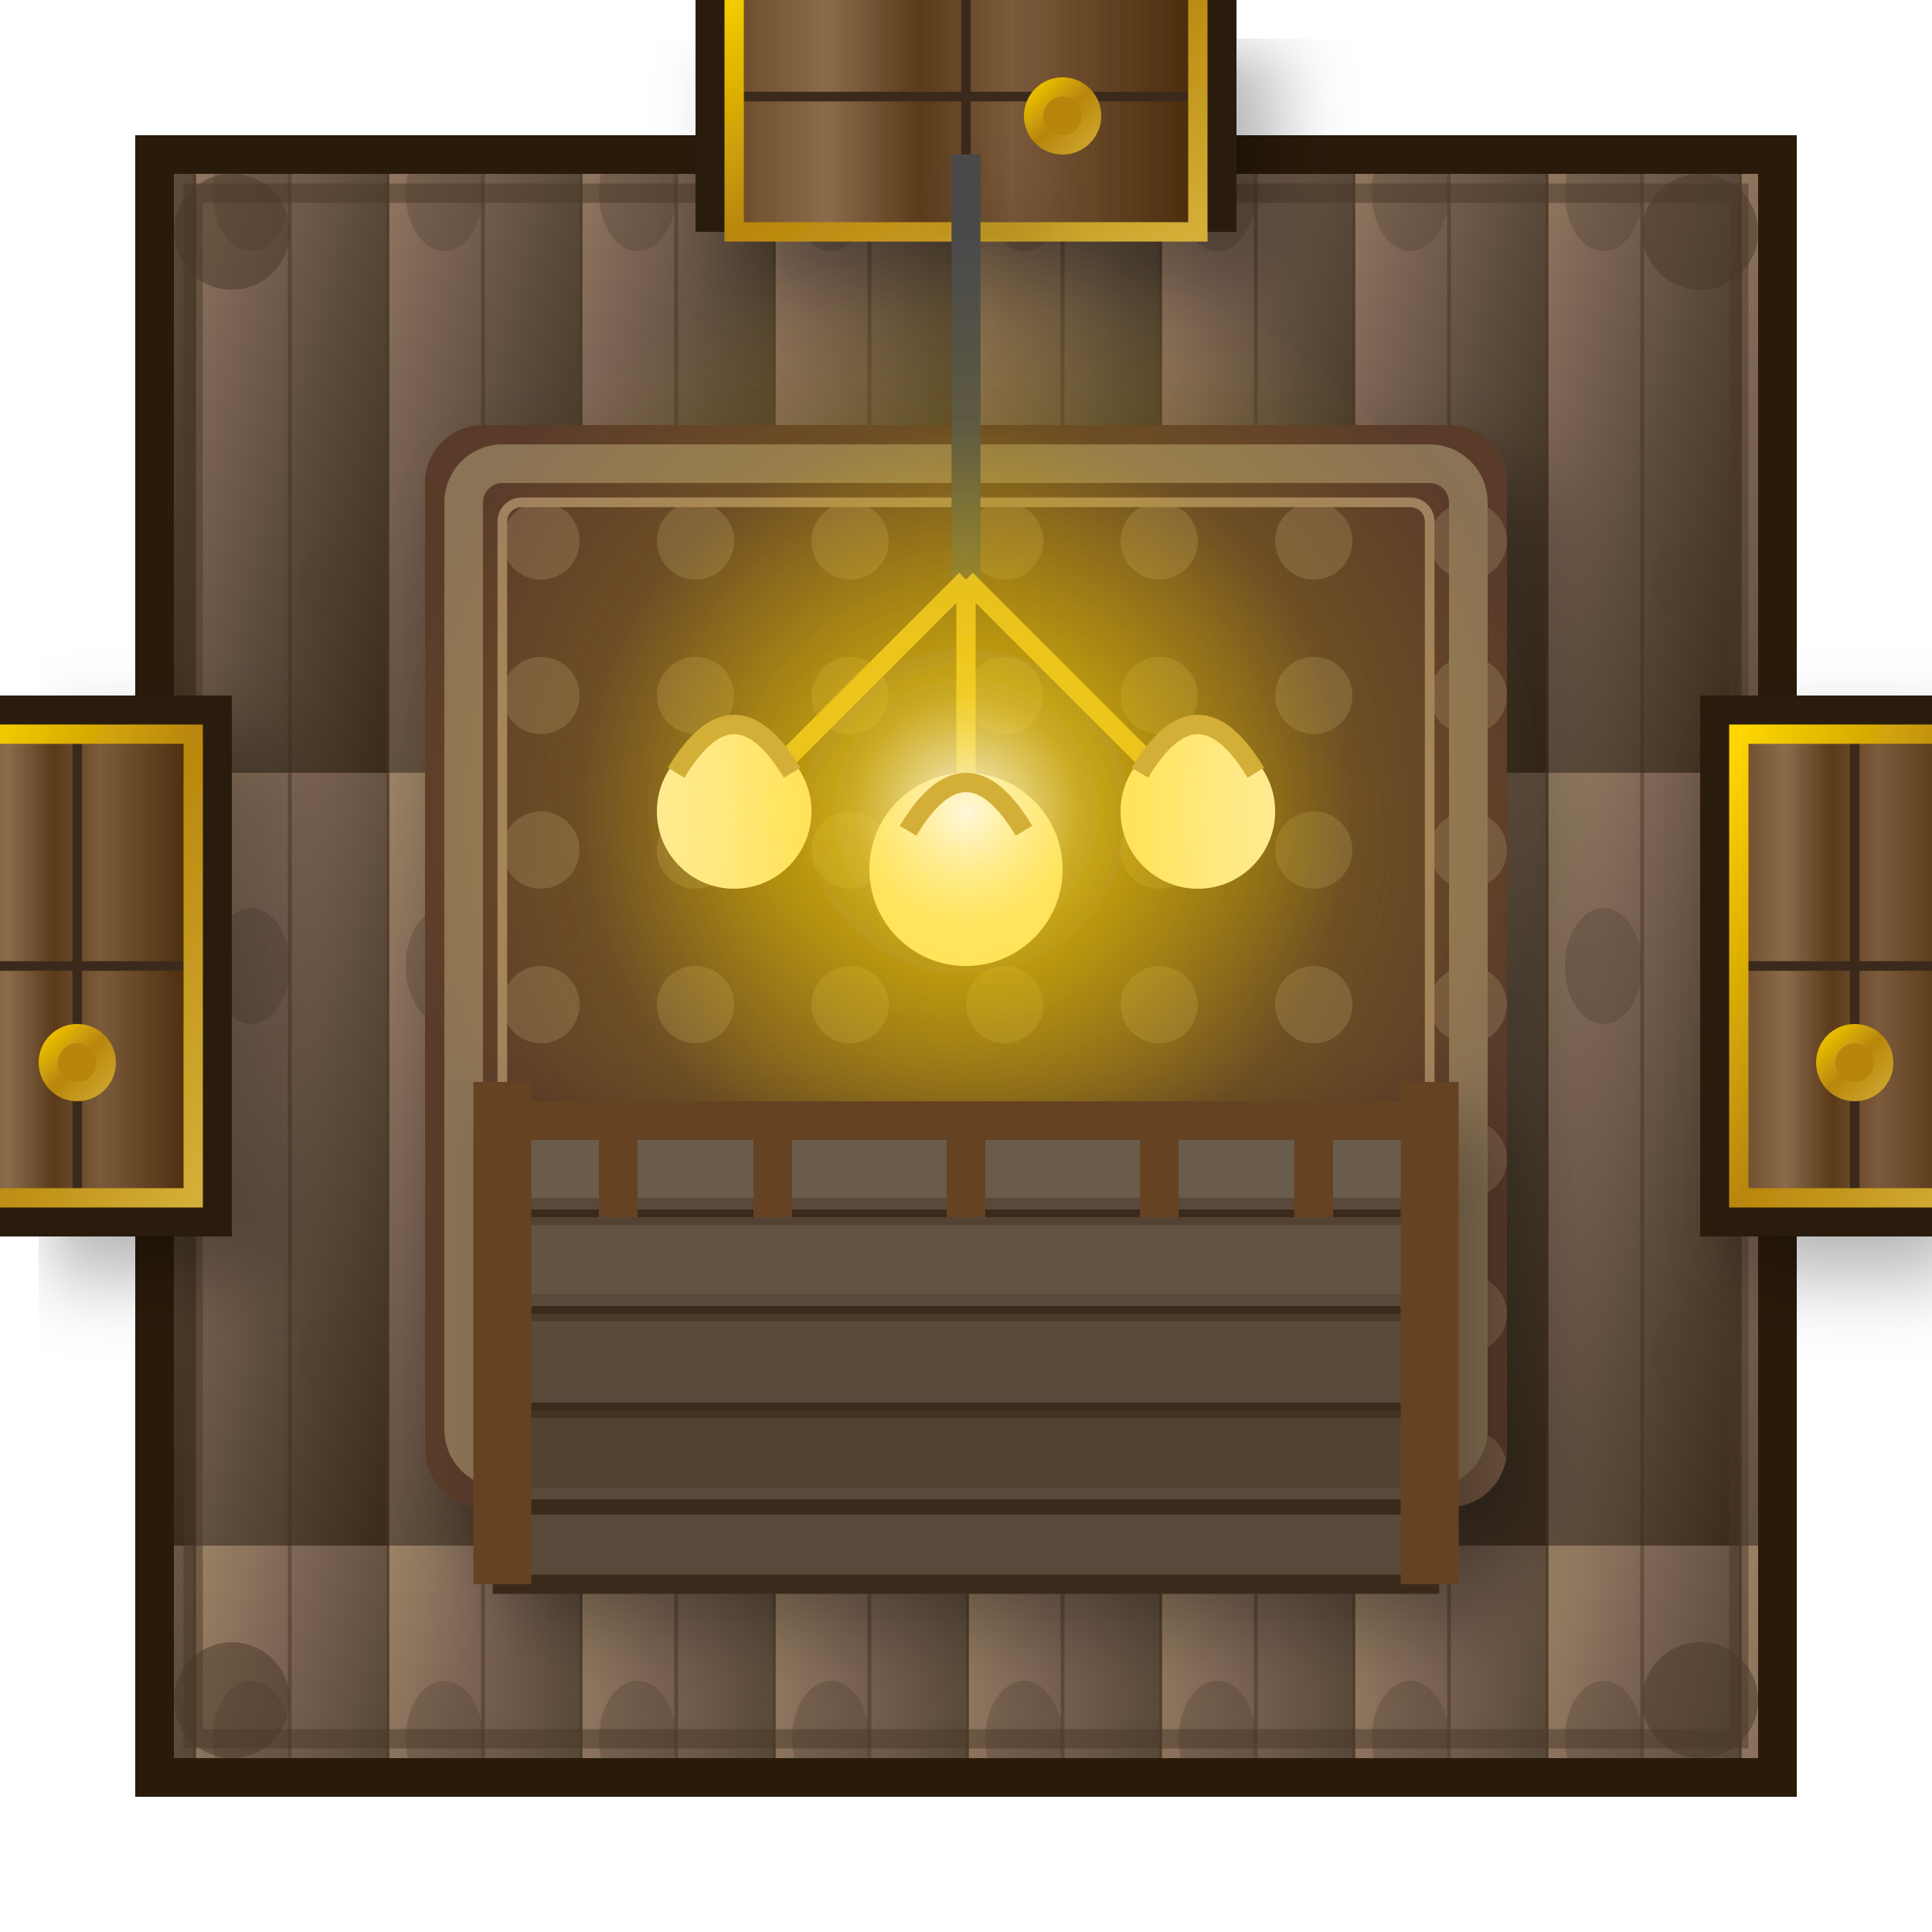
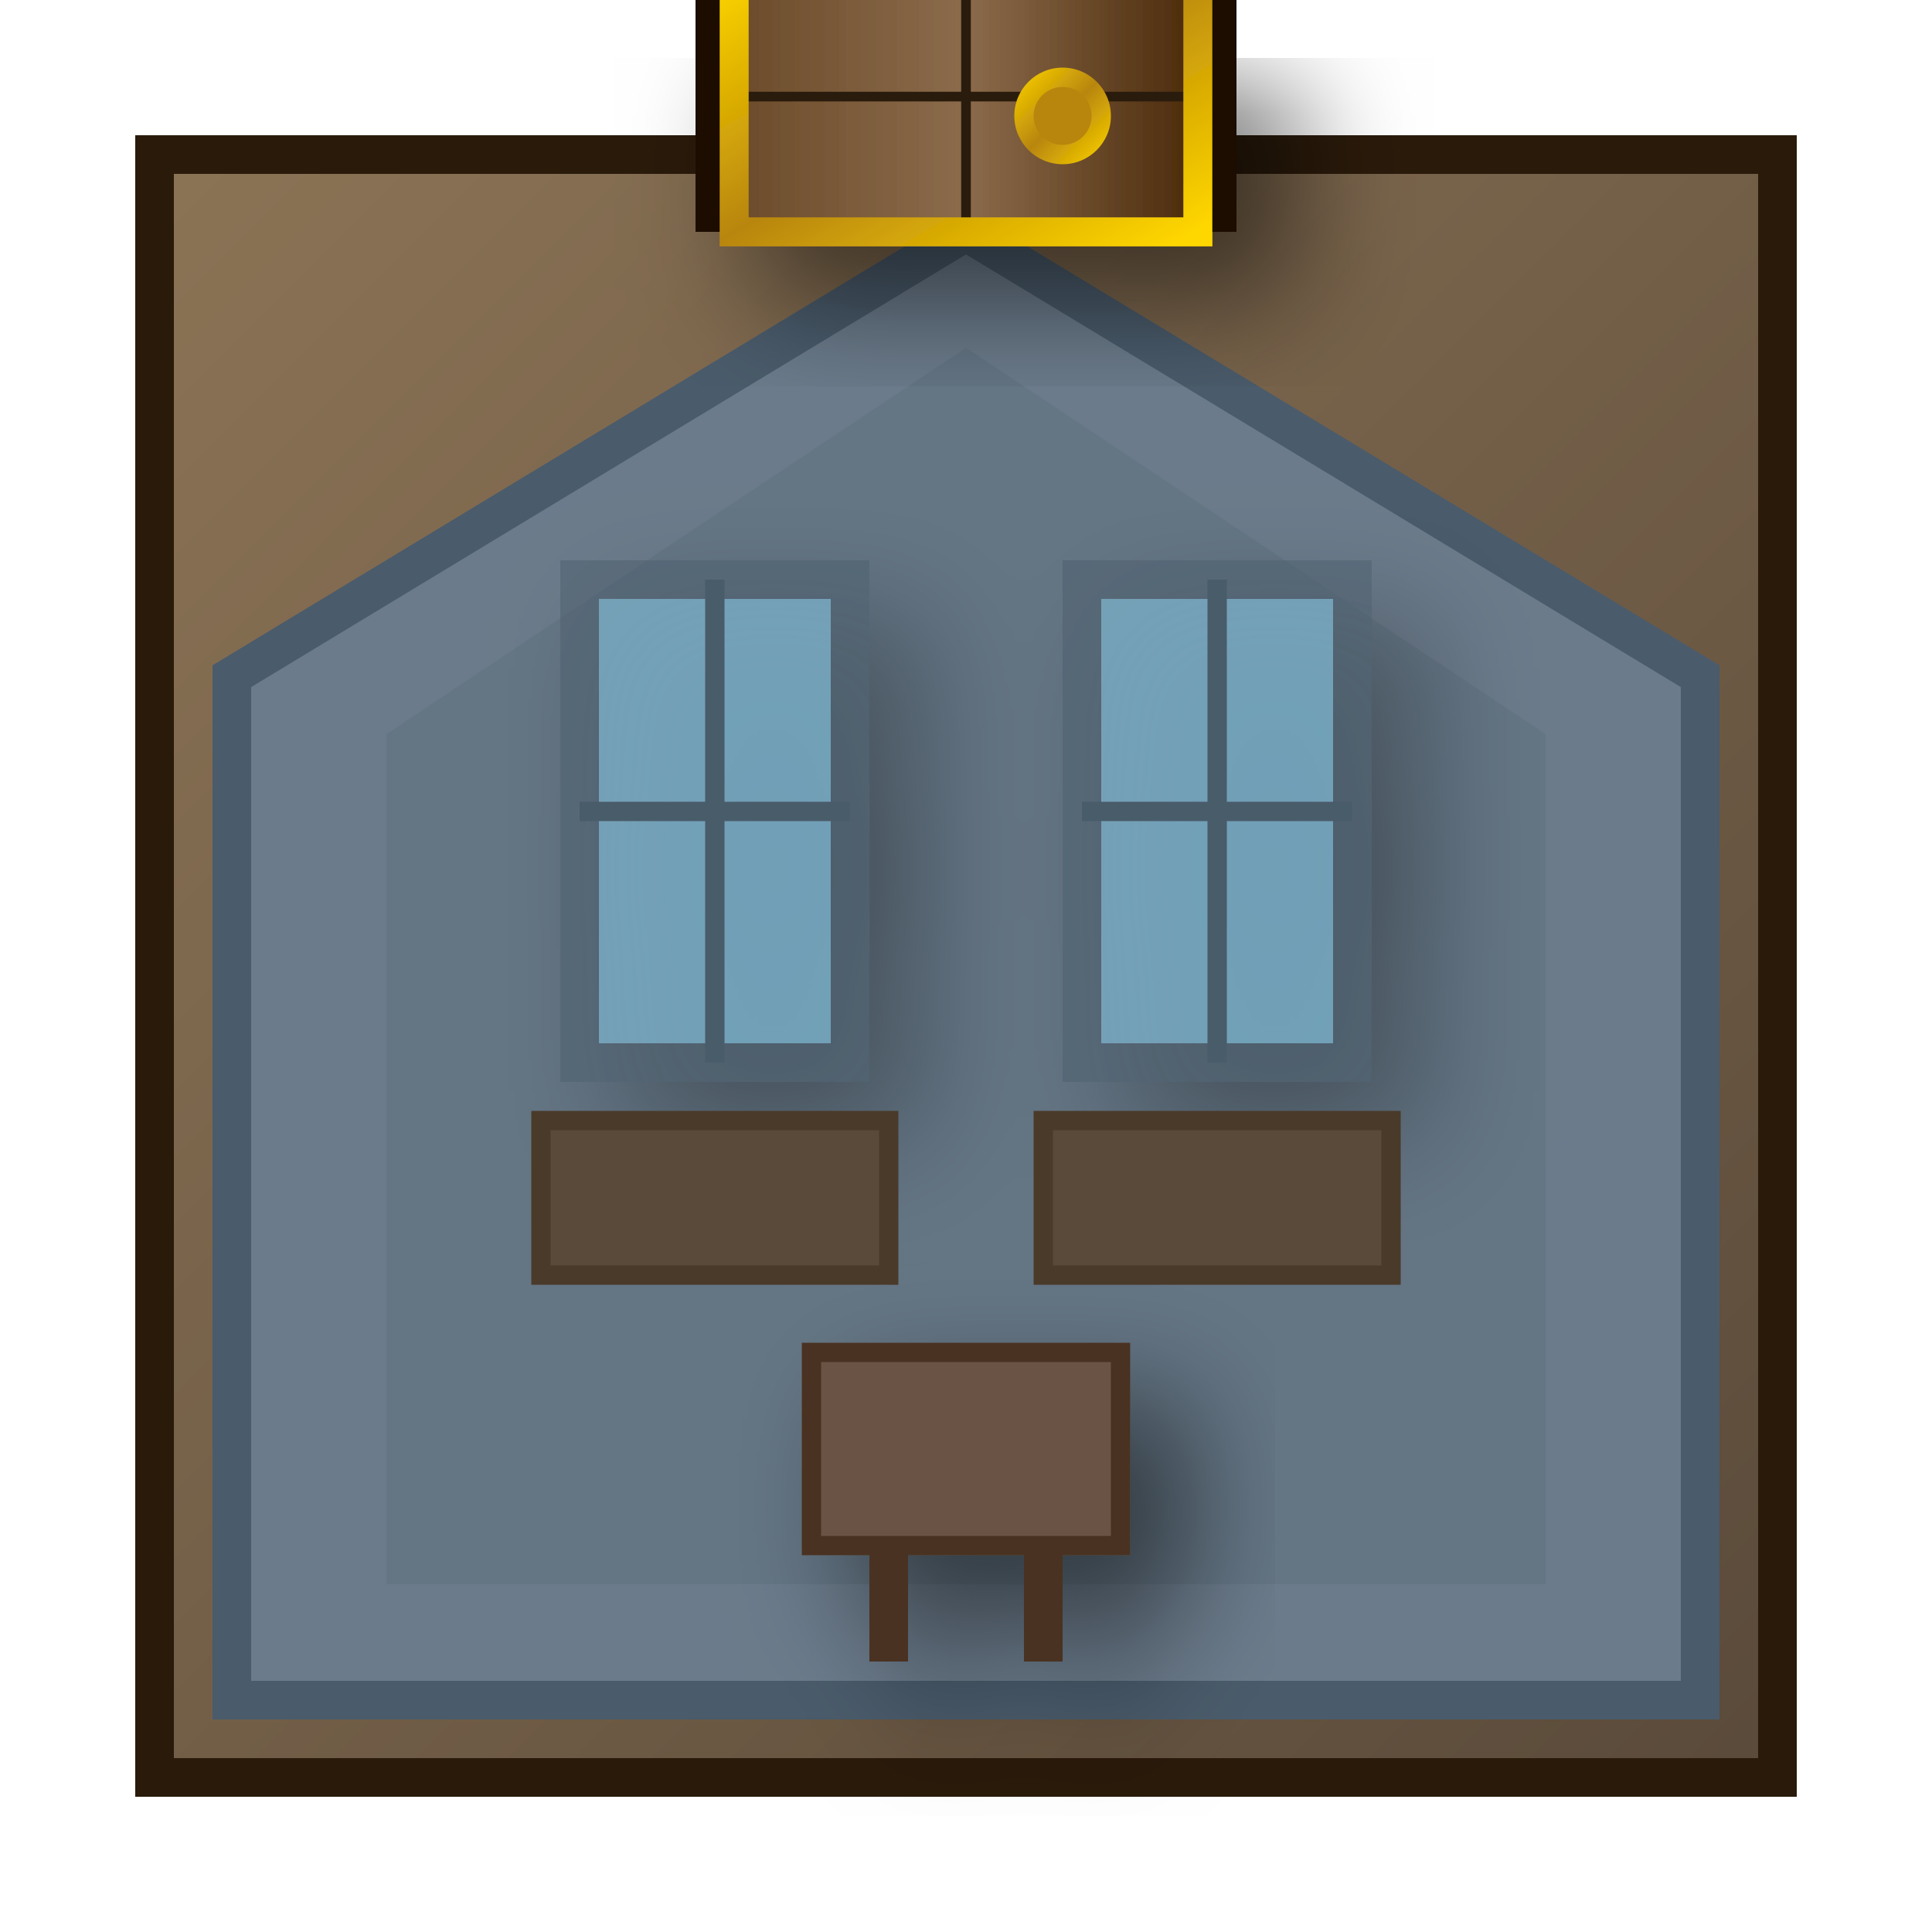
<svg xmlns="http://www.w3.org/2000/svg" viewBox="0 0 100 100" width="400" height="400">
  <defs>
    <linearGradient id="floorGrad" x1="0%" y1="0%" x2="100%" y2="100%">
-       <stop offset="0%" style="stop-color:#9B8365" />
-       <stop offset="30%" style="stop-color:#7B6354" />
-       <stop offset="60%" style="stop-color:#5A4A3A" />
-       <stop offset="100%" style="stop-color:#3A2A1A" />
+       <stop offset="0%" style="stop-color:#8B7355" />
+       <stop offset="100%" style="stop-color:#5A4A3A" />
    </linearGradient>
-     <pattern id="woodPattern" x="0" y="0" width="10" height="40" patternUnits="userSpaceOnUse">
-       <rect width="10" height="40" fill="url(#floorGrad)" />
-       <line x1="0" y1="0" x2="0" y2="40" stroke="#2A1A0A" stroke-width="0.3" opacity="0.6" />
-       <line x1="5" y1="0" x2="5" y2="40" stroke="#3A2A1A" stroke-width="0.2" opacity="0.4" />
-       <ellipse cx="3" cy="10" rx="2" ry="3" fill="#4A3A2A" opacity="0.3" />
-       <ellipse cx="7" cy="30" rx="1.5" ry="2" fill="#4A3A2A" opacity="0.2" />
-     </pattern>
    <linearGradient id="doorWood" x1="0%" y1="0%" x2="100%" y2="0%">
      <stop offset="0%" style="stop-color:#6B4B2A" />
-       <stop offset="20%" style="stop-color:#8B6B4B" />
-       <stop offset="40%" style="stop-color:#5A3A1A" />
-       <stop offset="60%" style="stop-color:#7B5B3B" />
+       <stop offset="50%" style="stop-color:#8B6B4B" />
      <stop offset="100%" style="stop-color:#4A2A0A" />
    </linearGradient>
    <linearGradient id="goldTrim" x1="0%" y1="0%" x2="100%" y2="100%">
      <stop offset="0%" style="stop-color:#FFD700" />
      <stop offset="50%" style="stop-color:#B8860B" />
-       <stop offset="100%" style="stop-color:#D4AF37" />
+       <stop offset="100%" style="stop-color:#FFD700" />
    </linearGradient>
-     <radialGradient id="lampGlow" cx="50%" cy="50%" r="50%">
-       <stop offset="0%" style="stop-color:#FFF8DC;stop-opacity:0.9" />
-       <stop offset="30%" style="stop-color:#FFD700;stop-opacity:0.5" />
-       <stop offset="70%" style="stop-color:#FFD700;stop-opacity:0.2" />
-       <stop offset="100%" style="stop-color:#FFD700;stop-opacity:0" />
-     </radialGradient>
-     <pattern id="carpetPattern" x="0" y="0" width="8" height="8" patternUnits="userSpaceOnUse">
-       <rect width="8" height="8" fill="#5A3A2A" />
-       <circle cx="4" cy="4" r="2" fill="#8B7355" opacity="0.5" />
-     </pattern>
    <filter id="softShadow" x="-50%" y="-50%" width="200%" height="200%">
-       <feGaussianBlur in="SourceAlpha" stdDeviation="2" />
-       <feOffset dx="2" dy="2" result="offsetblur" />
+       <feGaussianBlur in="SourceAlpha" stdDeviation="3" />
+       <feOffset dx="3" dy="3" result="offsetblur" />
      <feComponentTransfer>
-         <feFuncA type="linear" slope="0.3" />
+         <feFuncA type="linear" slope="0.5" />
      </feComponentTransfer>
      <feMerge>
        <feMergeNode />
        <feMergeNode in="SourceGraphic" />
      </feMerge>
    </filter>
-     <filter id="innerGlow">
-       <feGaussianBlur in="SourceAlpha" stdDeviation="3" result="blur" />
-       <feComposite in="blur" in2="SourceAlpha" operator="arithmetic" k2="-1" k3="1" result="shadowDiff" />
-       <feFlood flood-color="#FFD700" flood-opacity="0.3" />
-       <feComposite in2="shadowDiff" operator="in" />
-       <feComposite in2="SourceGraphic" operator="over" />
-     </filter>
  </defs>
-   <rect x="8" y="8" width="84" height="84" fill="url(#woodPattern)" stroke="#2A1A0A" stroke-width="2" />
-   <rect x="10" y="10" width="80" height="80" fill="none" stroke="#4A3728" stroke-width="1" opacity="0.5" />
+   <rect x="8" y="8" width="84" height="84" fill="url(#floorGrad)" stroke="#2A1A0A" stroke-width="2" />
+   <polygon points="50,12 88,35 88,88 12,88 12,35" fill="#6B7B8B" stroke="#4A5B6B" stroke-width="2" />
+   <polygon points="50,18 80,38 80,82 20,82 20,38" fill="#5A6B7B" opacity="0.4" />
  <g filter="url(#softShadow)">
-     <rect x="36" y="-4" width="28" height="16" fill="#2A1A0A" />
-     <rect x="38" y="-2" width="24" height="14" fill="url(#doorWood)" />
-     <line x1="50" y1="-2" x2="50" y2="12" stroke="#3A2A1A" stroke-width="0.5" />
-     <line x1="38" y1="5" x2="62" y2="5" stroke="#3A2A1A" stroke-width="0.5" />
-     <rect x="38" y="-2" width="24" height="14" fill="none" stroke="url(#goldTrim)" stroke-width="1" />
-     <circle cx="55" cy="6" r="2" fill="url(#goldTrim)" />
-     <circle cx="55" cy="6" r="1" fill="#B8860B" />
+     <rect x="30" y="30" width="14" height="25" fill="#87CEEB" opacity="0.5" stroke="#4A5B6B" stroke-width="2" />
+     <line x1="37" y1="30" x2="37" y2="55" stroke="#4A5B6B" stroke-width="1" />
+     <line x1="30" y1="42" x2="44" y2="42" stroke="#4A5B6B" stroke-width="1" />
+     <rect x="56" y="30" width="14" height="25" fill="#87CEEB" opacity="0.5" stroke="#4A5B6B" stroke-width="2" />
+     <line x1="63" y1="30" x2="63" y2="55" stroke="#4A5B6B" stroke-width="1" />
+     <line x1="56" y1="42" x2="70" y2="42" stroke="#4A5B6B" stroke-width="1" />
+   </g>
+   <rect x="28" y="58" width="18" height="8" fill="#5A4A3A" stroke="#4A3A2A" />
+   <rect x="54" y="58" width="18" height="8" fill="#5A4A3A" stroke="#4A3A2A" />
+   <g filter="url(#softShadow)">
+     <rect x="42" y="70" width="16" height="10" fill="#6B5344" stroke="#4A3324" stroke-width="1" />
+     <line x1="46" y1="80" x2="46" y2="86" stroke="#4A3324" stroke-width="2" />
+     <line x1="54" y1="80" x2="54" y2="86" stroke="#4A3324" stroke-width="2" />
  </g>
  <g filter="url(#softShadow)">
-     <rect x="88" y="36" width="16" height="28" fill="#2A1A0A" />
-     <rect x="90" y="38" width="12" height="24" fill="url(#doorWood)" />
-     <line x1="90" y1="50" x2="102" y2="50" stroke="#3A2A1A" stroke-width="0.5" />
-     <line x1="96" y1="38" x2="96" y2="62" stroke="#3A2A1A" stroke-width="0.5" />
-     <rect x="90" y="38" width="12" height="24" fill="none" stroke="url(#goldTrim)" stroke-width="1" />
-     <circle cx="96" cy="55" r="2" fill="url(#goldTrim)" />
-     <circle cx="96" cy="55" r="1" fill="#B8860B" />
+     <rect x="36" y="-4" width="28" height="16" fill="#1A0A00" />
+     <rect x="38" y="-2" width="24" height="14" fill="url(#doorWood)" />
+     <line x1="50" y1="-2" x2="50" y2="12" stroke="#2A1A0A" stroke-width="0.5" />
+     <line x1="38" y1="5" x2="62" y2="5" stroke="#2A1A0A" stroke-width="0.5" />
+     <rect x="38" y="-2" width="24" height="14" fill="none" stroke="url(#goldTrim)" stroke-width="1.5" />
+     <circle cx="55" cy="6" r="2.5" fill="url(#goldTrim)" />
+     <circle cx="55" cy="6" r="1.5" fill="#B8860B" />
  </g>
-   <g filter="url(#softShadow)">
-     <rect x="-4" y="36" width="16" height="28" fill="#2A1A0A" />
-     <rect x="-2" y="38" width="12" height="24" fill="url(#doorWood)" />
-     <line x1="-2" y1="50" x2="10" y2="50" stroke="#3A2A1A" stroke-width="0.5" />
-     <line x1="4" y1="38" x2="4" y2="62" stroke="#3A2A1A" stroke-width="0.5" />
-     <rect x="-2" y="38" width="12" height="24" fill="none" stroke="url(#goldTrim)" stroke-width="1" />
-     <circle cx="4" cy="55" r="2" fill="url(#goldTrim)" />
-     <circle cx="4" cy="55" r="1" fill="#B8860B" />
-   </g>
-   <g filter="url(#softShadow)">
-     <rect x="22" y="22" width="56" height="56" fill="url(#carpetPattern)" rx="3" />
-     <rect x="24" y="24" width="52" height="52" fill="none" stroke="#8B7355" stroke-width="2" rx="2" />
-     <rect x="26" y="26" width="48" height="48" fill="none" stroke="#A08060" stroke-width="0.5" rx="1" />
-   </g>
-   <g filter="url(#softShadow)">
-     <line x1="50" y1="8" x2="50" y2="30" stroke="#4A4A4A" stroke-width="1.5" />
-     <line x1="50" y1="30" x2="38" y2="42" stroke="#D4AF37" stroke-width="1" />
-     <line x1="50" y1="30" x2="62" y2="42" stroke="#D4AF37" stroke-width="1" />
-     <line x1="50" y1="30" x2="50" y2="45" stroke="#D4AF37" stroke-width="1" />
-     <circle cx="38" cy="42" r="4" fill="#FFF8DC" filter="url(#innerGlow)" />
-     <circle cx="62" cy="42" r="4" fill="#FFF8DC" filter="url(#innerGlow)" />
-     <circle cx="50" cy="45" r="5" fill="#FFF8DC" filter="url(#innerGlow)" />
-     <circle cx="50" cy="42" r="20" fill="url(#lampGlow)" />
-     <circle cx="50" cy="42" r="30" fill="url(#lampGlow)" opacity="0.5" />
-     <path d="M35,40 Q38,35 41,40" fill="none" stroke="#D4AF37" stroke-width="1" />
-     <path d="M59,40 Q62,35 65,40" fill="none" stroke="#D4AF37" stroke-width="1" />
-     <path d="M47,43 Q50,38 53,43" fill="none" stroke="#D4AF37" stroke-width="1" />
-   </g>
-   <g filter="url(#softShadow)">
-     <rect x="26" y="58" width="48" height="24" fill="#5A4A3A" stroke="#3A2A1A" stroke-width="1" />
-     <line x1="26" y1="63" x2="74" y2="63" stroke="#3A2A1A" stroke-width="0.8" />
-     <line x1="26" y1="68" x2="74" y2="68" stroke="#3A2A1A" stroke-width="0.8" />
-     <line x1="26" y1="73" x2="74" y2="73" stroke="#3A2A1A" stroke-width="0.8" />
-     <line x1="26" y1="78" x2="74" y2="78" stroke="#3A2A1A" stroke-width="0.8" />
-     <rect x="26" y="58" width="48" height="4" fill="#7B6B5B" opacity="0.5" />
-     <rect x="26" y="63" width="48" height="4" fill="#6B5B4B" opacity="0.5" />
-     <rect x="26" y="68" width="48" height="4" fill="#5B4B3B" opacity="0.5" />
-     <rect x="26" y="73" width="48" height="4" fill="#4B3B2B" opacity="0.5" />
-     <line x1="26" y1="56" x2="26" y2="82" stroke="#654321" stroke-width="3" />
-     <line x1="74" y1="56" x2="74" y2="82" stroke="#654321" stroke-width="3" />
-     <line x1="26" y1="58" x2="74" y2="58" stroke="#654321" stroke-width="2" />
-     <line x1="32" y1="58" x2="32" y2="63" stroke="#654321" stroke-width="2" />
-     <line x1="40" y1="58" x2="40" y2="63" stroke="#654321" stroke-width="2" />
-     <line x1="50" y1="58" x2="50" y2="63" stroke="#654321" stroke-width="2" />
-     <line x1="60" y1="58" x2="60" y2="63" stroke="#654321" stroke-width="2" />
-     <line x1="68" y1="58" x2="68" y2="63" stroke="#654321" stroke-width="2" />
-   </g>
-   <circle cx="12" cy="12" r="3" fill="#4A3728" opacity="0.5" />
-   <circle cx="88" cy="12" r="3" fill="#4A3728" opacity="0.5" />
-   <circle cx="12" cy="88" r="3" fill="#4A3728" opacity="0.5" />
-   <circle cx="88" cy="88" r="3" fill="#4A3728" opacity="0.5" />
</svg>
